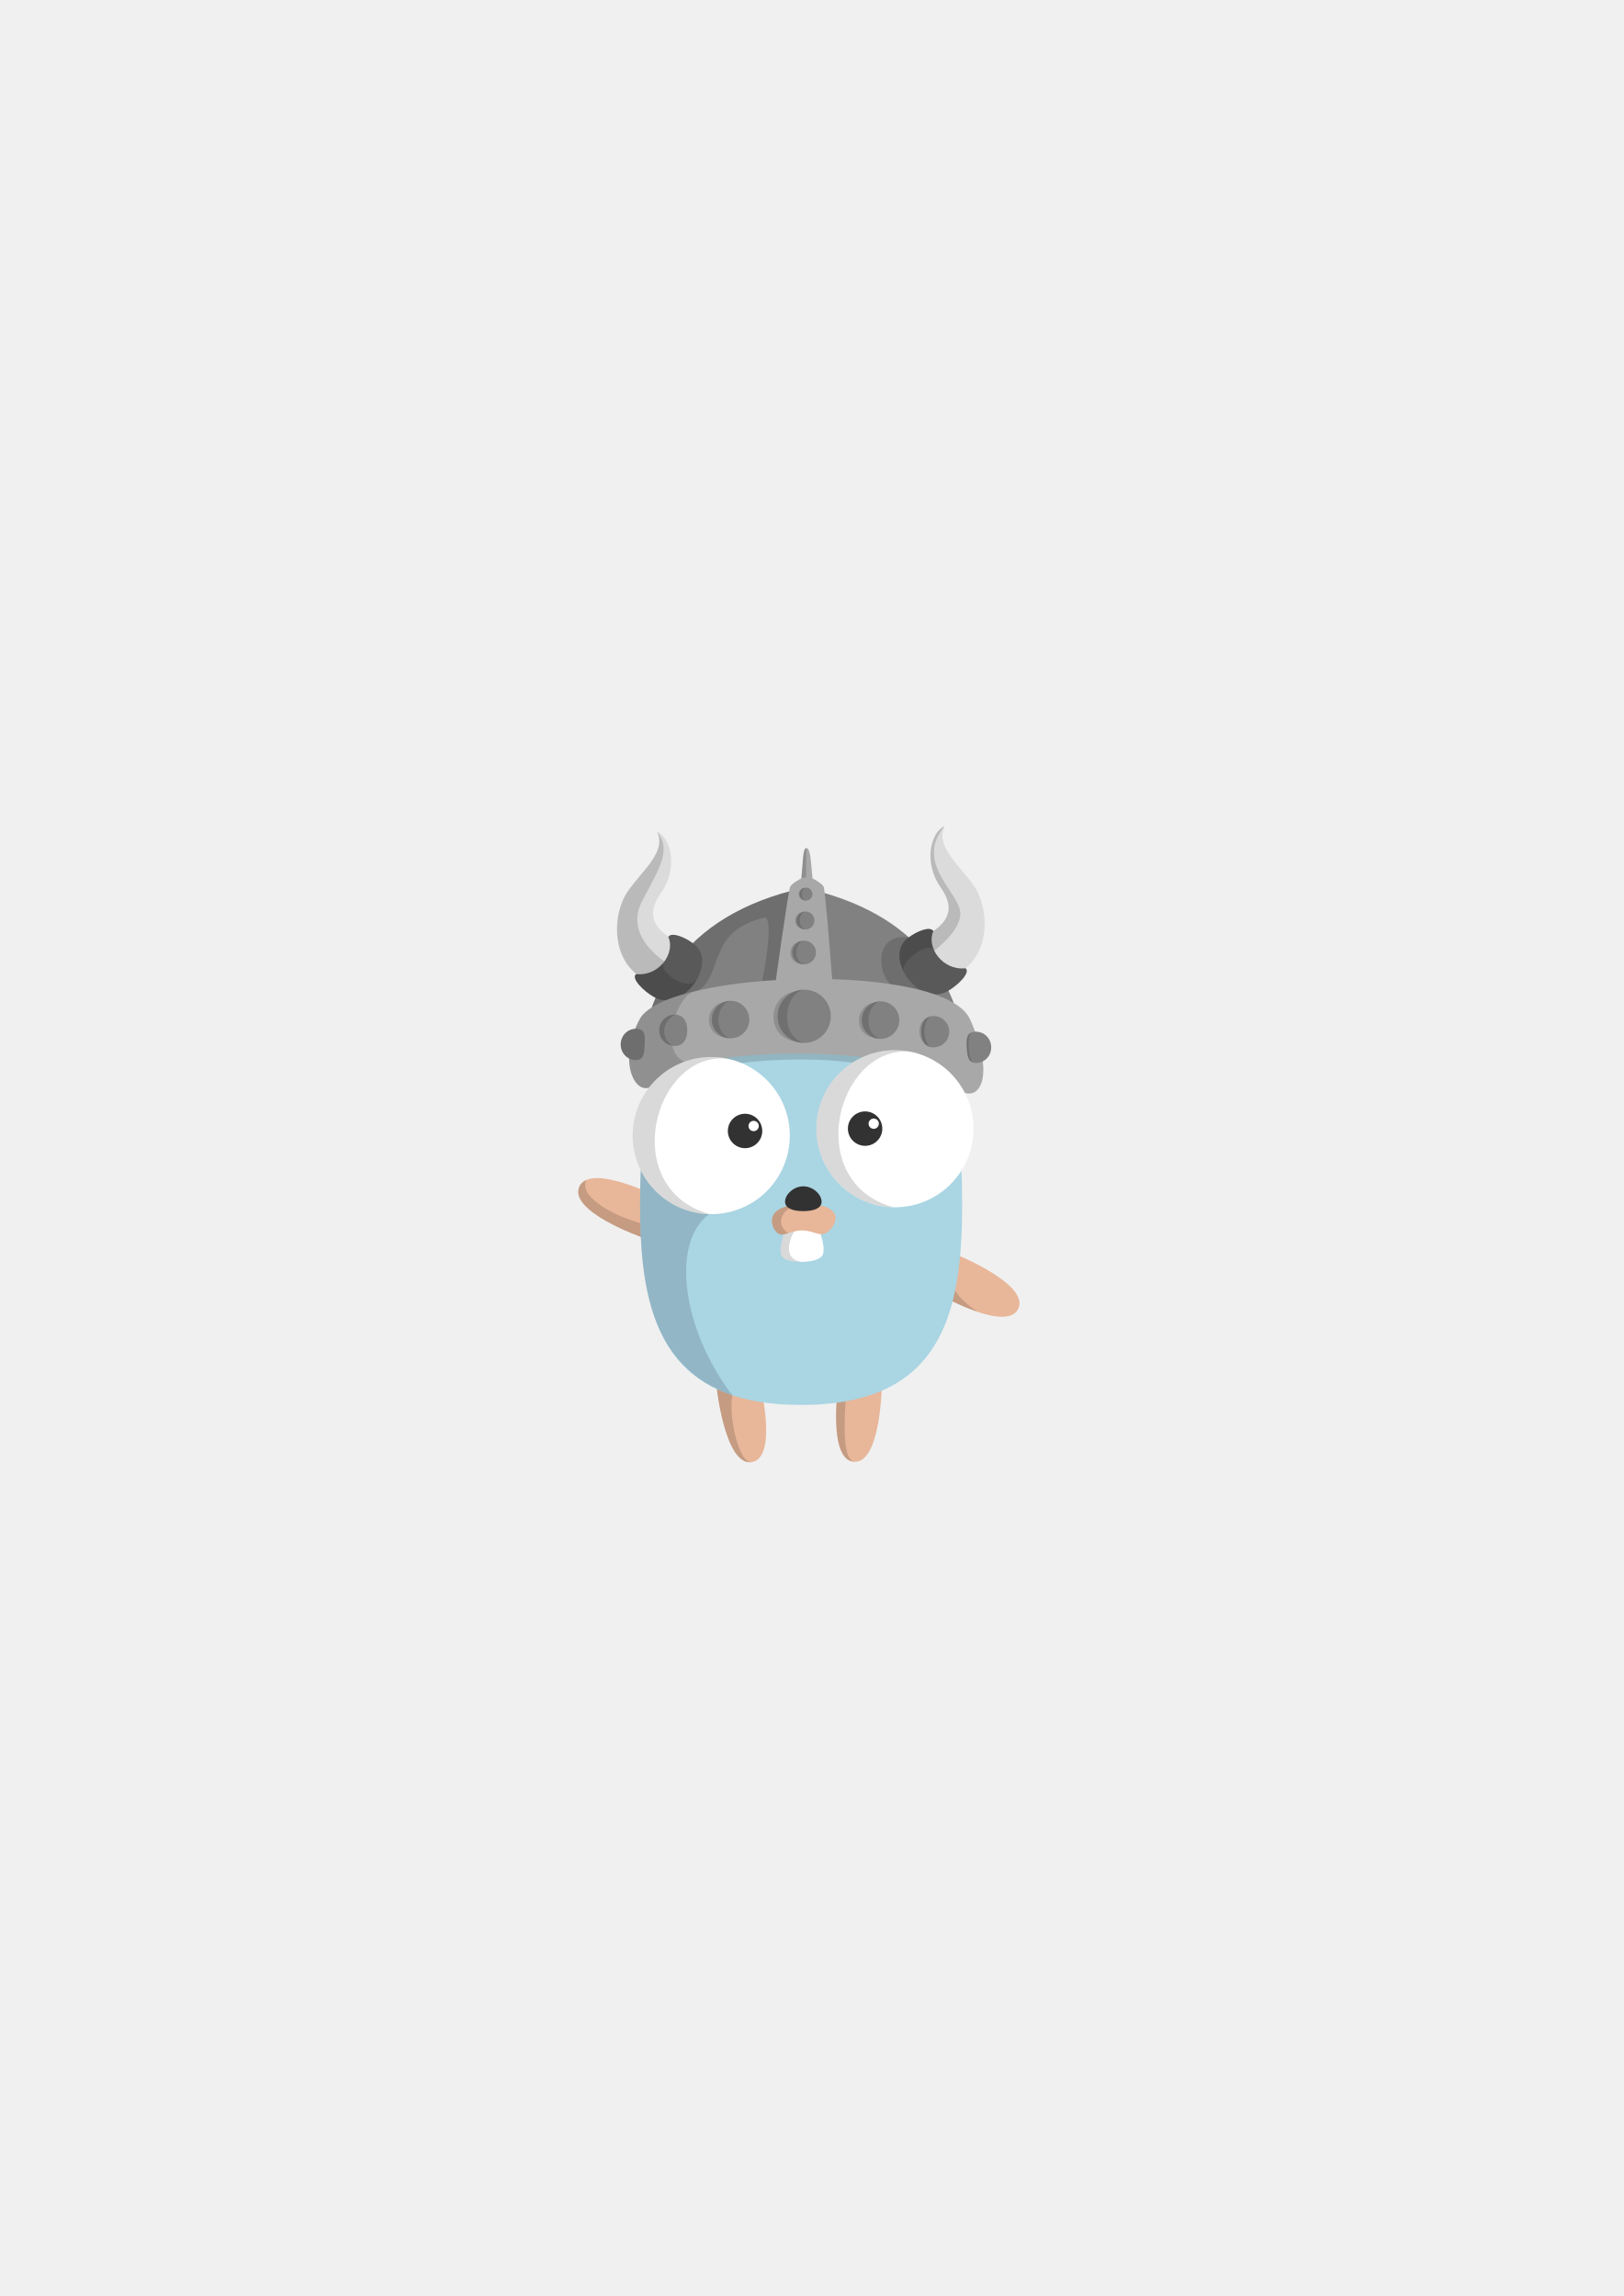
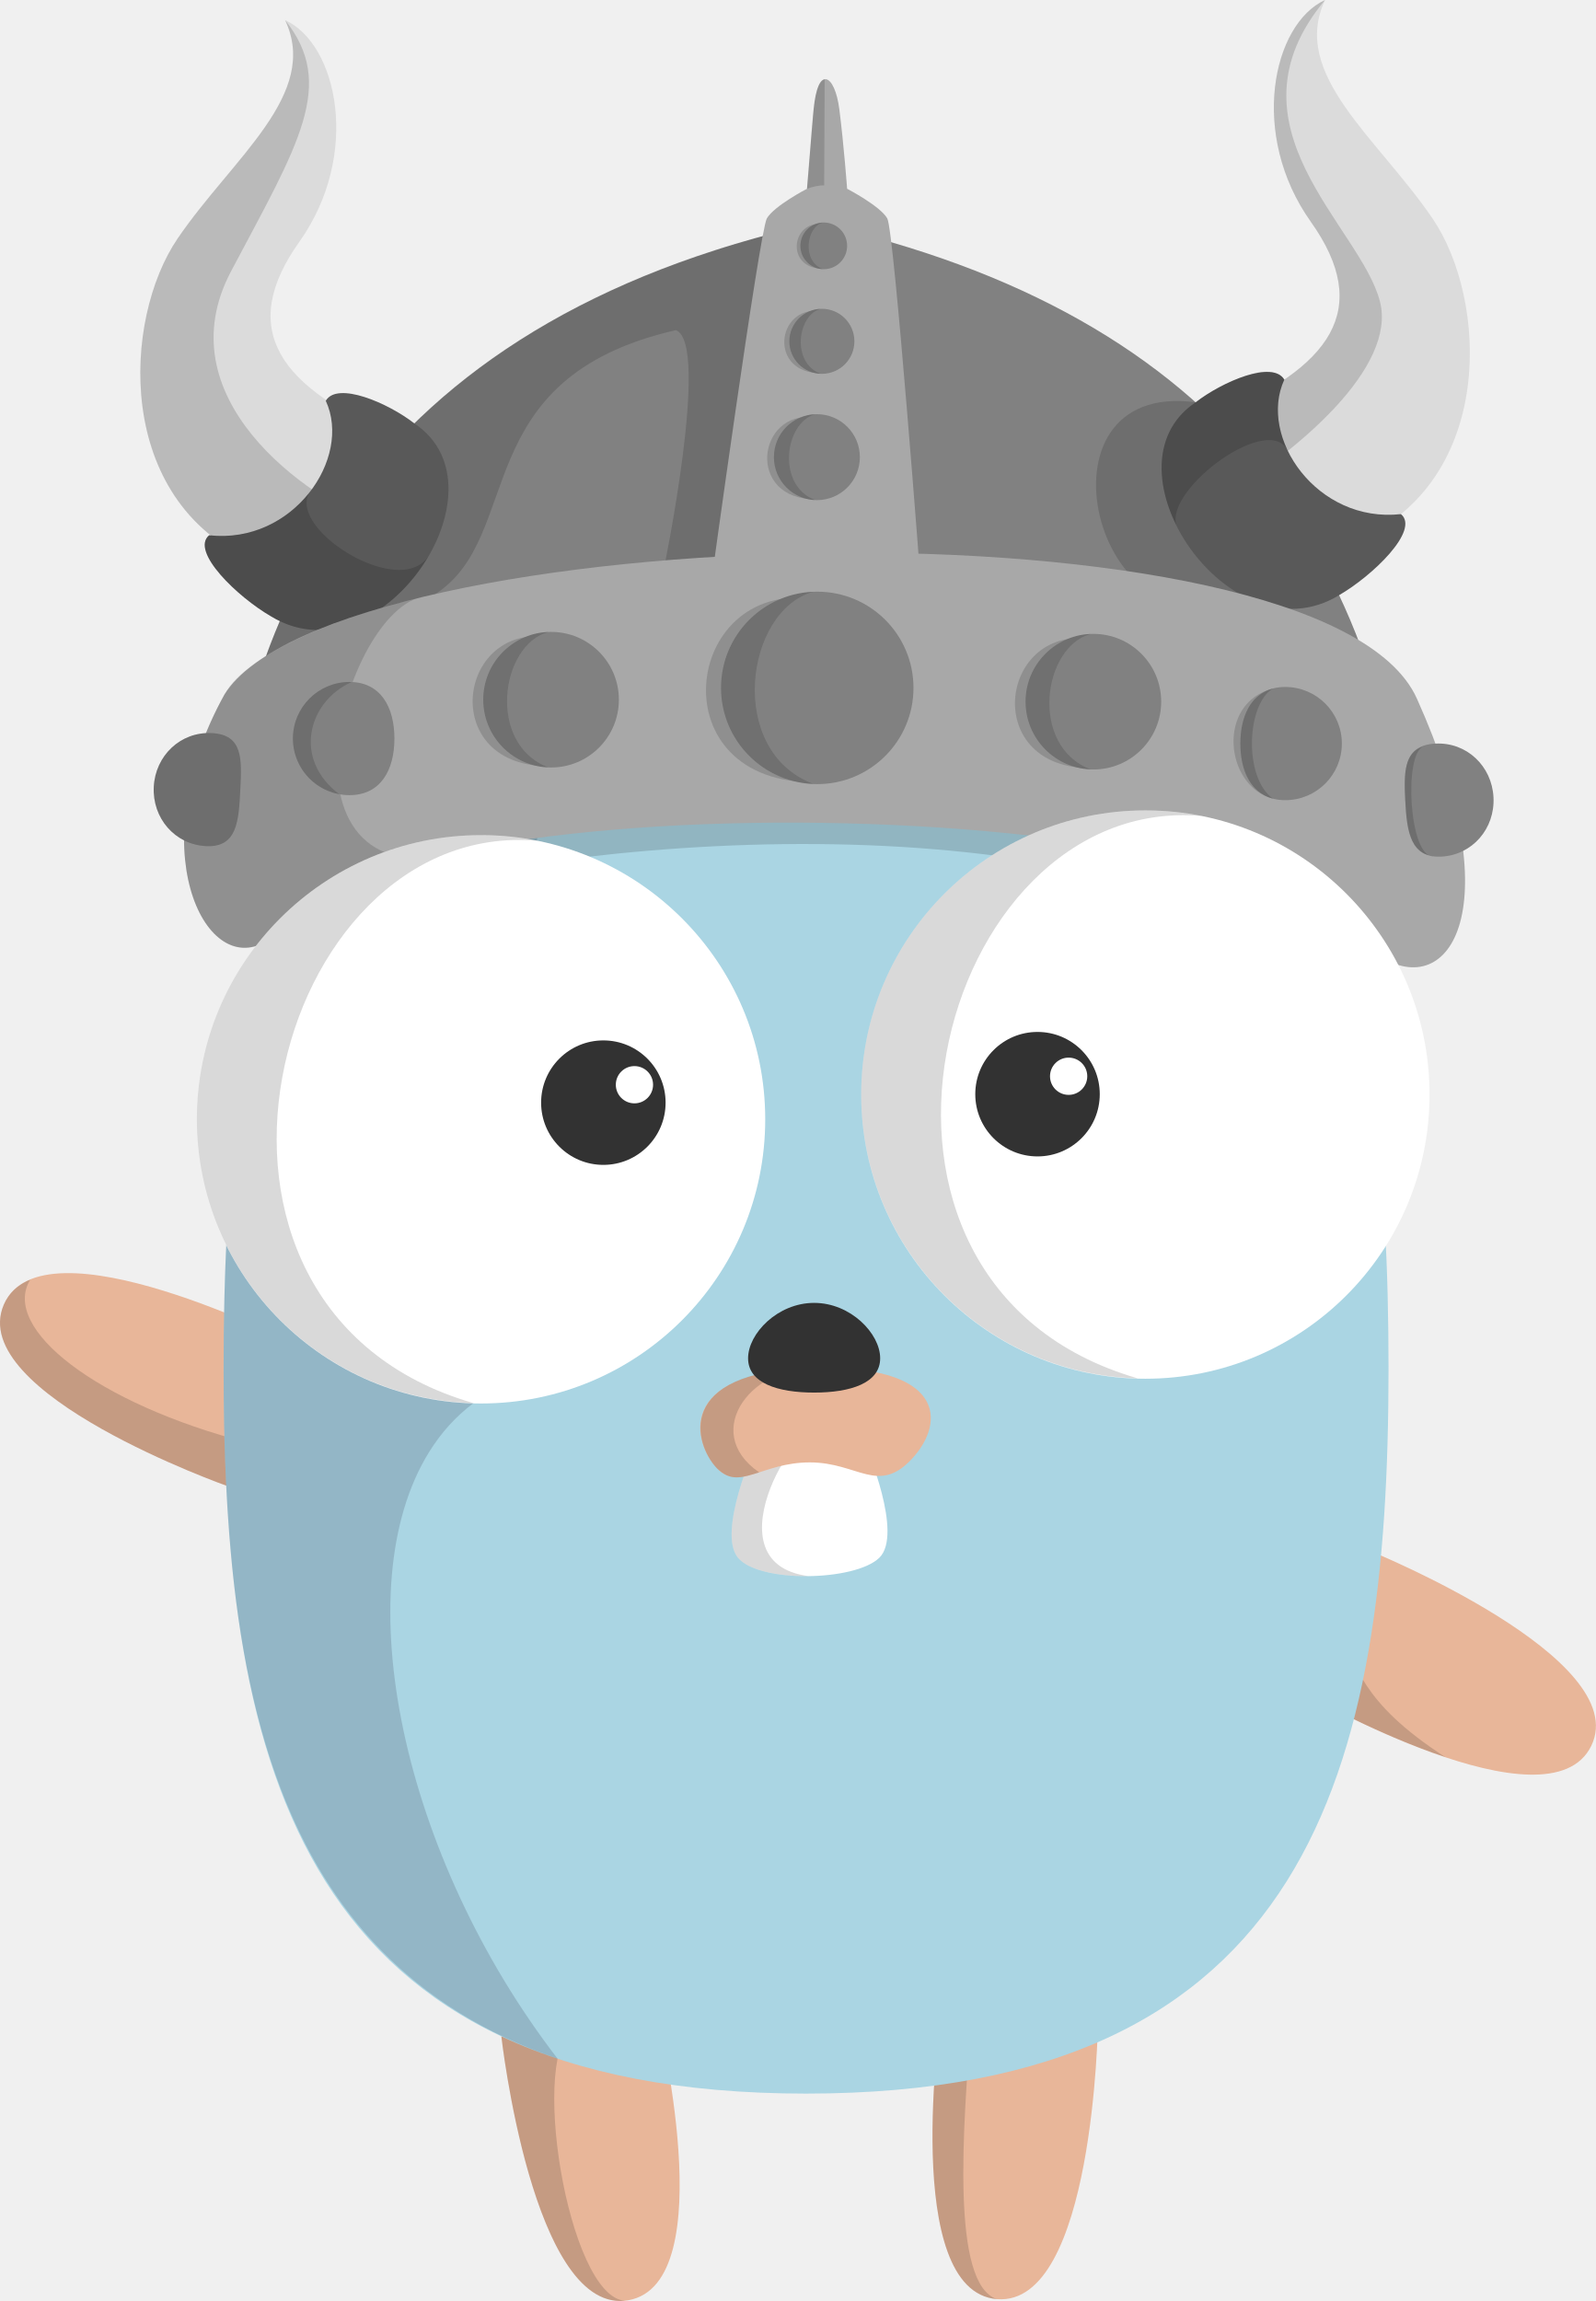
- <svg xmlns="http://www.w3.org/2000/svg" width="210mm" height="297mm" viewBox="0 0 210 297" version="1.1" id="svg4788">
+ <svg xmlns="http://www.w3.org/2000/svg" width="57.075mm" height="82.292mm" viewBox="0 0 57.075 82.292" version="1.1" id="svg4788">
  <defs id="defs4782" />
-   <g id="layer4" />
-   <g id="layer5" />
-   <g id="layer1" style="display:inline">
+   <g id="layer4" transform="translate(-74.78231,-106.8624)" />
+   <g id="layer5" transform="translate(-74.78231,-106.8624)" />
+   <g id="layer1" style="display:inline" transform="translate(-74.78231,-106.8624)">
    <path style="fill:#e8b699;fill-opacity:1;stroke:none;stroke-width:1;stroke-linecap:butt;stroke-linejoin:miter;stroke-miterlimit:4;stroke-dasharray:none;stroke-opacity:1" d="m 85.299,154.911 -2.368,5.105 c 0,0 -9.384,-3.316 -8.012,-6.497 1.373,-3.181 10.379,1.393 10.379,1.393 z" id="path5507" />
    <path style="fill:#e8b699;fill-opacity:1;stroke:none;stroke-width:1;stroke-linecap:butt;stroke-linejoin:miter;stroke-miterlimit:4;stroke-dasharray:none;stroke-opacity:1" d="m 123.848,162.358 -2.311,5.13 c 0,0 8.648,4.927 10.156,1.808 1.508,-3.119 -7.844,-6.938 -7.844,-6.938 z" id="path5507-2" />
    <path style="fill:#e8b699;fill-opacity:1;stroke:none;stroke-width:1;stroke-linecap:butt;stroke-linejoin:miter;stroke-miterlimit:4;stroke-dasharray:none;stroke-opacity:1" d="m 114.048,179.256 -5.62,-0.285 c 0,0 -1.44,9.848 2.014,10.117 3.454,0.268 3.606,-9.832 3.606,-9.832 z" id="path5507-2-5" />
    <path style="fill:#e8b699;fill-opacity:1;stroke:none;stroke-width:1;stroke-linecap:butt;stroke-linejoin:miter;stroke-miterlimit:4;stroke-dasharray:none;stroke-opacity:1" d="m 92.713,179.69 5.566,-0.826 c 0,0 2.384,9.664 -1.029,10.264 -3.412,0.6 -4.538,-9.438 -4.538,-9.438 z" id="path5507-2-5-1" />
    <path style="display:inline;opacity:0.15;fill:#000000;fill-opacity:1;stroke:none;stroke-width:1;stroke-linecap:butt;stroke-linejoin:miter;stroke-miterlimit:4;stroke-dasharray:none;stroke-opacity:1" d="m 75.866,152.624 c -0.428,0.177 -0.76,0.462 -0.947,0.895 -1.373,3.181 8.012,6.497 8.012,6.497 l 0.722,-1.556 c -5.409,-1.399 -8.859,-4.093 -7.787,-5.836 z" id="path5507-0" />
    <path style="display:inline;opacity:0.15;fill:#000000;fill-opacity:1;stroke:none;stroke-width:1;stroke-linecap:butt;stroke-linejoin:miter;stroke-miterlimit:4;stroke-dasharray:none;stroke-opacity:1" d="m 95.388,179.293 -2.675,0.397 c 2.64e-4,0.003 1.1,9.809 4.422,9.453 -2.049,-0.103 -3.5,-9.052 -1.747,-9.85 z" id="path5507-2-5-1-4" />
    <path style="display:inline;opacity:0.15;fill:#000000;fill-opacity:1;stroke:none;stroke-width:1;stroke-linecap:butt;stroke-linejoin:miter;stroke-miterlimit:4;stroke-dasharray:none;stroke-opacity:1" d="m 108.429,178.971 c 0,0 -1.44,9.848 2.014,10.117 -1.662,-0.518 -1.228,-6.122 -0.915,-10.061 z" id="path5507-2-5-2" />
    <path style="display:inline;opacity:0.15;fill:#000000;fill-opacity:1;stroke:none;stroke-width:1;stroke-linecap:butt;stroke-linejoin:miter;stroke-miterlimit:4;stroke-dasharray:none;stroke-opacity:1" d="m 122.58,165.174 -1.043,2.315 c 0,0 2.426,1.376 4.931,2.213 -3.105,-2.012 -3.084,-3.284 -3.889,-4.527 z" id="path5507-2-52" />
    <path style="opacity:1;fill:#aad5e3;fill-opacity:1;stroke:none;stroke-width:2;stroke-linecap:round;stroke-linejoin:round;stroke-miterlimit:4;stroke-dasharray:none;stroke-opacity:1;paint-order:stroke fill markers" d="m 124.44,155.818 c 0,14.315 -2.77,25.919 -20.831,25.919 -18.06,0 -20.831,-11.604 -20.831,-25.919 0,-14.315 2.403,-25.68 20.831,-25.919 18.428,-0.239 20.831,11.604 20.831,25.919 z" id="path5333" />
    <path style="opacity:0.15;fill:#100722;fill-opacity:1;stroke:none;stroke-width:2;stroke-linecap:round;stroke-linejoin:round;stroke-miterlimit:4;stroke-dasharray:none;stroke-opacity:1;paint-order:stroke fill markers" d="m 99.593,130.154 c -14.771,1.771 -16.814,12.464 -16.814,25.665 0,10.727 1.478,21.114 11.945,24.67 -5.565,-7.224 -7.607,-16.864 -4.59,-21.705 0.425,-0.683 0.951,-1.27 1.582,-1.741 l 2.339,-20.735 c -0.243,-3.183 1.506,-5.287 5.539,-6.154 z" id="path5333-1" />
    <path style="fill:#ffffff;fill-opacity:1;stroke:none;stroke-width:1;stroke-linecap:butt;stroke-linejoin:miter;stroke-miterlimit:4;stroke-dasharray:none;stroke-opacity:1" d="m 101.789,158.604 h 3.969 c 0,0 1.338,3.123 0.472,3.969 -0.866,0.845 -4.299,0.91 -5.055,0 -0.756,-0.91 0.614,-3.969 0.614,-3.969 z" id="path5372" />
    <path style="display:inline;opacity:0.15;fill:#000000;fill-opacity:1;stroke:none;stroke-width:1;stroke-linecap:butt;stroke-linejoin:miter;stroke-miterlimit:4;stroke-dasharray:none;stroke-opacity:1" d="m 101.789,158.604 c 0,0 -1.37,3.059 -0.614,3.969 0.382,0.46 1.449,0.67 2.523,0.657 -3.825,-0.495 0.154,-6.333 0.075,-4.626 z" id="path5372-0" />
    <path style="opacity:1;fill:#e8b699;fill-opacity:1;stroke:none;stroke-width:1.875;stroke-linecap:round;stroke-linejoin:round;stroke-miterlimit:4;stroke-dasharray:none;stroke-opacity:1;paint-order:stroke fill markers" d="m 107.404,159.026 c -1.213,1.313 -1.929,0.137 -3.66,0.137 -1.732,0 -2.525,1.058 -3.333,0.2 -0.808,-0.858 -1.542,-3.413 3.318,-3.575 4.86,-0.161 4.888,1.924 3.675,3.237 z" id="path5404" />
    <path style="opacity:0.15;fill:#000000;fill-opacity:1;stroke:none;stroke-width:1.875;stroke-linecap:round;stroke-linejoin:round;stroke-miterlimit:4;stroke-dasharray:none;stroke-opacity:1;paint-order:stroke fill markers" d="m 103.729,155.788 c -4.819,0.138 -4.125,2.717 -3.318,3.575 0.49,0.483 0.864,0.36 1.522,0.157 -2.149,-1.481 -0.183,-3.96 2.242,-3.721 -0.144,-0.009 -0.292,-0.014 -0.446,-0.011 z" id="path5404-6" />
    <path style="opacity:1;fill:#323232;fill-opacity:1;stroke:none;stroke-width:3.884;stroke-linecap:round;stroke-linejoin:round;stroke-miterlimit:4;stroke-dasharray:none;stroke-opacity:1;paint-order:stroke fill markers" d="m 106.26,155.44 c 0,0.886 -1.058,1.226 -2.362,1.226 -1.305,0 -2.362,-0.34 -2.362,-1.226 -10e-6,-0.886 1.058,-1.982 2.362,-1.982 1.305,0 2.362,1.096 2.362,1.982 z" id="path5368" />
    <path style="fill:#dbdbdb;fill-opacity:1;stroke:none;stroke-width:0.578;stroke-linecap:butt;stroke-linejoin:round;stroke-miterlimit:4;stroke-dasharray:none;stroke-opacity:1" d="m 118.114,121.779 c 4.316,-1.77 5.762,-3.869 3.547,-6.986 -2.215,-3.117 -1.369,-7.073 0.509,-7.93 -1.25,2.655 1.865,4.913 3.842,7.81 1.976,2.897 2.265,9.349 -2.668,11.515 -3.241,-0.667 -7.219,-0.941 -5.23,-4.408 z" id="path5791" />
    <path style="opacity:1;fill:#818181;fill-opacity:1;stroke:none;stroke-width:0.779;stroke-linecap:butt;stroke-linejoin:miter;stroke-miterlimit:4;stroke-dasharray:none;stroke-opacity:1" d="m 82.598,139.997 c 0.282,-11.15 5.277,-21.582 21.366,-25.161 14.657,3.26 20.793,12.129 21.366,25.161 -17.1,-7.112 -30.636,-5.347 -42.732,0 z" id="path4497" />
    <path style="fill:#dbdbdb;fill-opacity:1;stroke:none;stroke-width:0.578;stroke-linecap:butt;stroke-linejoin:round;stroke-miterlimit:4;stroke-dasharray:none;stroke-opacity:1" d="m 89.034,122.497 c -4.316,-1.77 -5.762,-3.869 -3.547,-6.986 2.215,-3.117 1.369,-7.073 -0.509,-7.93 1.25,2.655 -1.865,4.913 -3.842,7.81 -1.976,2.897 -2.265,9.349 2.668,11.515 3.241,-0.667 7.219,-0.941 5.23,-4.408 z" id="path5791-2" />
    <path style="opacity:0.15;fill:#000000;fill-opacity:1;stroke:none;stroke-width:0.779;stroke-linecap:butt;stroke-linejoin:miter;stroke-miterlimit:4;stroke-dasharray:none;stroke-opacity:1" d="m 102.107,115.299 c -0.427,0.115 -0.844,0.236 -1.254,0.362 h -0.002 l -0.308,0.089 v 0.012 c -12.467,3.94 -17.056,12.624 -17.833,22.136 5.781,-2.633 7.616,-7.431 7.645,-9.793 3.212,-2.082 1.09,-7.718 8.598,-9.436 1.25,0.47 -0.444,8.617 -0.444,8.617 l 4.303,0.627 0.437,-12.233 z" id="path4497-6" />
    <path style="opacity:1;fill:#a8a8a8;fill-opacity:1;stroke:none;stroke-width:0.779;stroke-linecap:butt;stroke-linejoin:round;stroke-miterlimit:4;stroke-dasharray:none;stroke-opacity:1" d="m 100.188,127.913 h 7.537 c 0,0 -0.962,-12.796 -1.211,-13.239 -0.249,-0.442 -1.436,-1.061 -1.436,-1.061 0,0 -0.114,-1.539 -0.277,-2.832 -0.163,-1.293 -0.781,-1.596 -0.922,0 -0.141,1.596 -0.236,2.832 -0.236,2.832 0,0 -1.175,0.61 -1.436,1.061 -0.261,0.452 -2.019,13.239 -2.019,13.239 z" id="path4573" />
    <path style="opacity:0.15;fill:#000000;fill-opacity:1;stroke:none;stroke-width:0.265px;stroke-linecap:butt;stroke-linejoin:miter;stroke-opacity:1" d="m 91.395,135.925 2.079,1.89 c 5.813,-0.879 12.713,-1.14 18.899,-0.047 l 2.221,-1.795 c 0,0 -9.733,-2.882 -23.198,-0.047 z" id="path6304" />
    <path style="display:inline;opacity:0.15;fill:#000000;fill-opacity:1;stroke:none;stroke-width:0.578;stroke-linecap:butt;stroke-linejoin:round;stroke-miterlimit:4;stroke-dasharray:none;stroke-opacity:1" d="m 122.17,106.862 c -1.879,0.858 -2.725,4.814 -0.51,7.931 2.215,3.117 0.769,5.217 -3.547,6.986 -0.846,1.476 -0.61,2.372 0.189,2.967 2.935,-1.756 6.431,-4.752 5.833,-7.096 -0.689,-2.703 -5.733,-6.269 -1.965,-10.788 z" id="path5791-7" />
    <path style="opacity:0.15;fill:#000000;fill-opacity:1;stroke:none;stroke-width:0.265px;stroke-linecap:butt;stroke-linejoin:miter;stroke-opacity:1" d="m 117.542,121.25 1.561,6.836 c -5.118,2.564 -7.659,-7.648 -1.561,-6.836 z" id="path6321" />
    <path style="fill:#595959;fill-opacity:1;stroke:none;stroke-width:0.622px;stroke-linecap:butt;stroke-linejoin:miter;stroke-opacity:1" d="m 120.713,120.44 c -0.407,-0.705 -2.231,0.075 -3.171,0.811 -3.491,2.333 1.244,9.277 5.13,6.897 1.192,-0.688 2.898,-2.324 2.213,-2.899 -3.008,0.333 -5.122,-2.752 -4.173,-4.808 z" id="path5789" />
    <path style="display:inline;opacity:0.15;fill:#000000;fill-opacity:1;stroke:none;stroke-width:0.578;stroke-linecap:butt;stroke-linejoin:round;stroke-miterlimit:4;stroke-dasharray:none;stroke-opacity:1" d="m 84.978,107.58 c 1.25,2.655 -1.865,4.913 -3.842,7.81 -1.976,2.897 -2.265,9.349 2.668,11.515 1.655,-0.341 3.501,-0.58 4.647,-1.193 -2.861,-1.088 -7.77,-4.678 -5.405,-9.148 2.398,-4.532 3.782,-6.67 1.932,-8.983 z" id="path5791-2-8" />
    <path style="display:inline;fill:#595959;fill-opacity:1;stroke:none;stroke-width:0.622px;stroke-linecap:butt;stroke-linejoin:miter;stroke-opacity:1" d="m 86.433,121.197 c 0.407,-0.705 2.231,0.075 3.171,0.811 3.491,2.333 -1.244,9.277 -5.13,6.897 -1.192,-0.688 -2.898,-2.324 -2.213,-2.899 3.008,0.333 5.122,-2.752 4.173,-4.808 z" id="path5789-3" />
    <path style="display:inline;opacity:0.15;fill:#000000;fill-opacity:1;stroke:none;stroke-width:0.622px;stroke-linecap:butt;stroke-linejoin:miter;stroke-opacity:1" d="m 85.933,124.361 c -0.774,1.058 -2.101,1.818 -3.673,1.644 -0.685,0.575 1.021,2.211 2.213,2.899 2.118,1.297 4.484,-0.176 5.637,-2.161 -1.048,1.627 -5.302,-1.11 -4.176,-2.382 z" id="path5789-3-3" />
    <path style="opacity:1;fill:#a8a8a8;fill-opacity:1;stroke:none;stroke-width:0.779;stroke-linecap:butt;stroke-linejoin:round;stroke-miterlimit:4;stroke-dasharray:none;stroke-opacity:1" d="m 82.803,131.709 c -3.002,5.428 -0.72,10.156 1.494,8.823 3.473,-6.016 36.359,-5.466 39.815,0.52 2.564,1.646 4.69,-1.778 1.341,-9.209 -3.349,-7.431 -38.703,-6.413 -42.65,-0.134 -3.947,6.279 1e-5,0 1e-5,0 z" id="path4497-4" />
    <path style="opacity:0.15;fill:#000000;fill-opacity:1;stroke:none;stroke-width:0.265px;stroke-linecap:butt;stroke-linejoin:miter;stroke-opacity:1" d="m 120.297,131.491 v 3.93 c -1.71,-0.44 -2.018,-3.418 0,-3.93 z" id="path6302" />
    <path style="display:inline;opacity:0.15;fill:#080808;fill-opacity:1;stroke:none;stroke-width:0.779;stroke-linecap:butt;stroke-linejoin:round;stroke-miterlimit:4;stroke-dasharray:none;stroke-opacity:1" d="m 89.685,128.264 c -3.133,0.729 -6.114,2.084 -6.844,3.387 -3.034,5.416 -0.802,10.216 1.457,8.881 0.933,-1.617 4,-2.754 8.039,-3.445 -8.217,2.88 -5.556,-7.772 -2.652,-8.824 z" id="path4497-4-6" />
    <circle style="opacity:1;fill:#ffffff;fill-opacity:1;stroke:none;stroke-width:2;stroke-linecap:round;stroke-linejoin:round;stroke-miterlimit:4;stroke-dasharray:none;stroke-opacity:1;paint-order:stroke fill markers" id="path5336" cx="91.986" cy="146.893" r="10.163" />
    <circle style="opacity:1;fill:#ffffff;fill-opacity:1;stroke:none;stroke-width:2;stroke-linecap:round;stroke-linejoin:round;stroke-miterlimit:4;stroke-dasharray:none;stroke-opacity:1;paint-order:stroke fill markers" id="path5336-0" cx="115.744" cy="146.008" r="10.163" />
    <circle style="opacity:1;fill:#323232;fill-opacity:1;stroke:none;stroke-width:0.701;stroke-linecap:round;stroke-linejoin:round;stroke-miterlimit:4;stroke-dasharray:none;stroke-opacity:1;paint-order:stroke fill markers" id="path5336-0-9" cx="111.887" cy="145.994" r="2.226" />
    <circle style="opacity:1;fill:#ffffff;fill-opacity:1;stroke:none;stroke-width:0.21;stroke-linecap:round;stroke-linejoin:round;stroke-miterlimit:4;stroke-dasharray:none;stroke-opacity:1;paint-order:stroke fill markers" id="path5336-0-9-5" cx="113" cy="145.353" r="0.666" />
    <path style="opacity:0.15;fill:#000000;fill-opacity:1;stroke:none;stroke-width:2;stroke-linecap:round;stroke-linejoin:round;stroke-miterlimit:4;stroke-dasharray:none;stroke-opacity:1;paint-order:stroke fill markers" d="m 91.986,136.73 c -5.613,2.3e-4 -10.163,4.55 -10.163,10.163 0.005,5.504 4.39,10.003 9.892,10.15 -11.76,-3.395 -7.238,-20.934 2.269,-20.113 -0.658,-0.132 -1.327,-0.199 -1.998,-0.199 z" id="path5336-9" />
    <path style="opacity:0.15;fill:#000000;fill-opacity:1;stroke:none;stroke-width:2;stroke-linecap:round;stroke-linejoin:round;stroke-miterlimit:4;stroke-dasharray:none;stroke-opacity:1;paint-order:stroke fill markers" d="m 115.744,135.845 c -5.613,2.3e-4 -10.163,4.55 -10.163,10.163 0.005,5.504 4.39,10.003 9.892,10.15 -11.76,-3.395 -7.238,-20.934 2.269,-20.114 -0.658,-0.132 -1.327,-0.199 -1.998,-0.199 z" id="path5336-9-9" />
    <path style="opacity:0.15;fill:#000000;fill-opacity:1;stroke:none;stroke-width:0.248px;stroke-linecap:butt;stroke-linejoin:miter;stroke-opacity:1" d="m 103.845,128.277 0.142,6.557 c -5.686,0.117 -4.804,-7.182 -0.142,-6.557 z" id="path5649" />
    <circle style="opacity:1;fill:#818181;fill-opacity:1;stroke:none;stroke-width:1.5;stroke-linecap:round;stroke-linejoin:round;stroke-miterlimit:4;stroke-dasharray:none;stroke-opacity:1;paint-order:stroke fill markers" id="path5647" cx="104.01" cy="131.464" r="3.441" />
    <path style="opacity:0.15;fill:#0b0b0b;fill-opacity:1;stroke:none;stroke-width:1.5;stroke-linecap:round;stroke-linejoin:round;stroke-miterlimit:4;stroke-dasharray:none;stroke-opacity:1;paint-order:stroke fill markers" d="m 103.868,128.027 c -1.843,0.076 -3.298,1.592 -3.299,3.436 0.002,1.844 1.457,3.358 3.299,3.434 -3.12,-1.172 -2.442,-6.21 0,-6.87 z" id="path5647-1" />
    <path style="display:inline;opacity:0.15;fill:#000000;fill-opacity:1;stroke:none;stroke-width:0.175px;stroke-linecap:butt;stroke-linejoin:miter;stroke-opacity:1" d="m 94.374,129.64 0.1,4.621 c -4.007,0.082 -3.386,-5.062 -0.1,-4.621 z" id="path5649-1" />
    <circle style="display:inline;opacity:1;fill:#818181;fill-opacity:1;stroke:none;stroke-width:1.057;stroke-linecap:round;stroke-linejoin:round;stroke-miterlimit:4;stroke-dasharray:none;stroke-opacity:1;paint-order:stroke fill markers" id="path5647-4" cx="94.49" cy="131.886" r="2.425" />
    <path style="display:inline;opacity:0.15;fill:#0b0b0b;fill-opacity:1;stroke:none;stroke-width:1.057;stroke-linecap:round;stroke-linejoin:round;stroke-miterlimit:4;stroke-dasharray:none;stroke-opacity:1;paint-order:stroke fill markers" d="m 94.39,129.464 c -1.299,0.054 -2.325,1.122 -2.325,2.422 0.002,1.299 1.027,2.367 2.325,2.42 -2.199,-0.826 -1.721,-4.376 0,-4.842 z" id="path5647-1-6" />
    <path style="display:inline;opacity:1;fill:#818181;fill-opacity:1;stroke:none;stroke-width:0.882;stroke-linecap:round;stroke-linejoin:round;stroke-miterlimit:4;stroke-dasharray:none;stroke-opacity:1;paint-order:stroke fill markers" d="m 88.888,133.276 c -2e-6,1.118 -0.488,2.024 -1.606,2.024 -1.118,0 -2.024,-0.906 -2.024,-2.024 -2e-6,-1.118 0.906,-2.024 2.024,-2.024 1.118,0 1.606,0.906 1.606,2.024 z" id="path5647-4-1" />
    <path style="display:inline;opacity:0.15;fill:#000000;fill-opacity:1;stroke:none;stroke-width:0.175px;stroke-linecap:butt;stroke-linejoin:miter;stroke-opacity:1" d="m 113.769,129.711 0.1,4.621 c -4.007,0.082 -3.386,-5.062 -0.1,-4.621 z" id="path5649-1-5" />
    <circle style="display:inline;opacity:1;fill:#818181;fill-opacity:1;stroke:none;stroke-width:1.057;stroke-linecap:round;stroke-linejoin:round;stroke-miterlimit:4;stroke-dasharray:none;stroke-opacity:1;paint-order:stroke fill markers" id="path5647-4-5" cx="113.885" cy="131.957" r="2.425" />
    <path style="display:inline;opacity:0.15;fill:#0b0b0b;fill-opacity:1;stroke:none;stroke-width:1.057;stroke-linecap:round;stroke-linejoin:round;stroke-miterlimit:4;stroke-dasharray:none;stroke-opacity:1;paint-order:stroke fill markers" d="m 113.785,129.535 c -1.299,0.054 -2.325,1.122 -2.325,2.422 0.002,1.299 1.027,2.367 2.325,2.42 -2.199,-0.826 -1.721,-4.376 0,-4.842 z" id="path5647-1-6-6" />
    <path style="display:inline;opacity:1;fill:#818181;fill-opacity:1;stroke:none;stroke-width:0.882;stroke-linecap:round;stroke-linejoin:round;stroke-miterlimit:4;stroke-dasharray:none;stroke-opacity:1;paint-order:stroke fill markers" d="m 119.141,133.455 c 0,1.118 0.488,2.024 1.606,2.024 1.118,0 2.024,-0.906 2.024,-2.024 0,-1.118 -0.906,-2.024 -2.024,-2.024 -1.118,0 -1.606,0.906 -1.606,2.024 z" id="path5647-4-1-4" />
    <path style="display:inline;opacity:1;fill:#818181;fill-opacity:1;stroke:none;stroke-width:0.882;stroke-linecap:round;stroke-linejoin:round;stroke-miterlimit:4;stroke-dasharray:none;stroke-opacity:1;paint-order:stroke fill markers" d="m 125.036,135.482 c 0.057,1.116 0.175,2.073 1.291,2.016 1.116,-0.057 1.925,-1.006 1.867,-2.122 -0.057,-1.116 -0.958,-1.977 -2.075,-1.92 -1.116,0.057 -1.142,0.91 -1.084,2.026 z" id="path5647-4-1-8-3" />
    <path style="display:inline;opacity:1;fill:#818181;fill-opacity:1;stroke:none;stroke-width:0.882;stroke-linecap:round;stroke-linejoin:round;stroke-miterlimit:4;stroke-dasharray:none;stroke-opacity:1;paint-order:stroke fill markers" d="m 83.376,135.108 c -0.056,1.116 -0.108,2.071 -1.225,2.015 -1.116,-0.056 -1.925,-1.004 -1.869,-2.12 0.056,-1.116 0.957,-1.978 2.073,-1.922 1.116,0.056 1.077,0.911 1.021,2.028 z" id="path5647-4-1-8-3-4" />
    <path style="display:inline;opacity:0.15;fill:#000000;fill-opacity:1;stroke:none;stroke-width:0.111px;stroke-linecap:butt;stroke-linejoin:miter;stroke-opacity:1" d="m 103.923,121.789 0.063,2.928 c -2.539,0.052 -2.145,-3.207 -0.063,-2.928 z" id="path5649-6" />
    <circle style="display:inline;opacity:1;fill:#818181;fill-opacity:1;stroke:none;stroke-width:0.67;stroke-linecap:round;stroke-linejoin:round;stroke-miterlimit:4;stroke-dasharray:none;stroke-opacity:1;paint-order:stroke fill markers" id="path5647-7" cx="103.997" cy="123.212" r="1.537" />
    <path style="display:inline;opacity:0.15;fill:#0b0b0b;fill-opacity:1;stroke:none;stroke-width:0.67;stroke-linecap:round;stroke-linejoin:round;stroke-miterlimit:4;stroke-dasharray:none;stroke-opacity:1;paint-order:stroke fill markers" d="m 103.933,121.677 c -0.823,0.034 -1.473,0.711 -1.473,1.535 0.001,0.823 0.651,1.5 1.473,1.534 -1.394,-0.524 -1.091,-2.773 0,-3.068 z" id="path5647-1-5" />
-     <ellipse style="display:inline;opacity:1;fill:#818181;fill-opacity:1;stroke:none;stroke-width:0.489;stroke-linecap:round;stroke-linejoin:round;stroke-miterlimit:4;stroke-dasharray:none;stroke-opacity:1;paint-order:stroke fill markers" id="path5647-7-3" cx="95.202" cy="86.291" r="1.121" />
-     <ellipse style="display:inline;opacity:1;fill:#818181;fill-opacity:1;stroke:none;stroke-width:0.299;stroke-linecap:round;stroke-linejoin:round;stroke-miterlimit:4;stroke-dasharray:none;stroke-opacity:1;paint-order:stroke fill markers" id="path5647-7-3-3" cx="95.235" cy="83.084" r="0.687" />
+     <circle style="display:inline;opacity:1;fill:#818181;fill-opacity:1;stroke:none;stroke-width:0.489;stroke-linecap:round;stroke-linejoin:round;stroke-miterlimit:4;stroke-dasharray:none;stroke-opacity:1;paint-order:stroke fill markers" id="path5647-7-3" cx="95.202" cy="86.291" r="0" />
+     <circle style="display:inline;opacity:1;fill:#818181;fill-opacity:1;stroke:none;stroke-width:0.299;stroke-linecap:round;stroke-linejoin:round;stroke-miterlimit:4;stroke-dasharray:none;stroke-opacity:1;paint-order:stroke fill markers" id="path5647-7-3-3" cx="95.235" cy="83.084" r="0" />
    <path style="display:inline;opacity:0.15;fill:#000000;fill-opacity:1;stroke:none;stroke-width:0.882;stroke-linecap:round;stroke-linejoin:round;stroke-miterlimit:4;stroke-dasharray:none;stroke-opacity:1;paint-order:stroke fill markers" d="m 87.281,131.252 c -1.118,0 -2.024,0.906 -2.024,2.024 3e-6,0.993 0.716,1.818 1.66,1.99 -1.669,-1.25 -1.125,-3.309 0.435,-4.01 -0.024,-7.9e-4 -0.047,-0.004 -0.071,-0.004 z" id="path5647-4-1-6" />
    <path style="display:inline;opacity:0.15;fill:#000000;fill-opacity:1;stroke:none;stroke-width:0.882;stroke-linecap:round;stroke-linejoin:round;stroke-miterlimit:4;stroke-dasharray:none;stroke-opacity:1;paint-order:stroke fill markers" d="m 83.376,135.108 c -0.056,1.116 -0.108,2.071 -1.225,2.015 -1.116,-0.056 -1.925,-1.004 -1.869,-2.12 0.056,-1.116 0.957,-1.978 2.073,-1.922 1.116,0.056 1.077,0.911 1.021,2.028 z" id="path5647-4-1-8-3-4-4" />
    <path style="display:inline;opacity:0.15;fill:#000000;fill-opacity:1;stroke:none;stroke-width:0.882;stroke-linecap:round;stroke-linejoin:round;stroke-miterlimit:4;stroke-dasharray:none;stroke-opacity:1;paint-order:stroke fill markers" d="m 125.688,133.561 c -0.682,0.209 -0.699,0.927 -0.647,1.929 0.052,1.01 0.163,1.881 1,1.996 -0.875,0.05 -1.063,-3.693 -0.353,-3.925 z" id="path5647-4-1-8-3-3" />
    <path style="display:inline;opacity:0.15;fill:#000000;fill-opacity:1;stroke:none;stroke-width:0.882;stroke-linecap:round;stroke-linejoin:round;stroke-miterlimit:4;stroke-dasharray:none;stroke-opacity:1;paint-order:stroke fill markers" d="m 120.297,131.491 c -0.798,0.214 -1.155,1.011 -1.155,1.965 0,0.954 0.357,1.751 1.155,1.965 -1.055,-0.779 -0.923,-3.374 0,-3.93 z" id="path5647-4-1-4-2" />
    <path style="display:inline;opacity:0.15;fill:#000000;fill-opacity:1;stroke:none;stroke-width:0.622px;stroke-linecap:butt;stroke-linejoin:miter;stroke-opacity:1" d="m 117.542,121.25 c -1.48,0.989 -1.478,2.806 -0.692,4.391 -0.39,-1.315 3.381,-4.092 4.008,-2.621 -0.42,-0.844 -0.51,-1.788 -0.144,-2.581 -0.536,-0.789 -2.461,0.265 -3.171,0.811 z" id="path5789-9" />
    <path style="opacity:0.15;fill:#000000;fill-opacity:1;stroke:none;stroke-width:0.265px;stroke-linecap:butt;stroke-linejoin:miter;stroke-opacity:1" d="m 103.642,113.613 c 0.205,-0.069 0.41,-0.127 0.615,-0.118 l 0.018,-3.799 c -0.467,0.048 -0.441,2.11 -0.633,3.916 z" id="path6469" />
    <circle style="display:inline;opacity:1;fill:#323232;fill-opacity:1;stroke:none;stroke-width:0.701;stroke-linecap:round;stroke-linejoin:round;stroke-miterlimit:4;stroke-dasharray:none;stroke-opacity:1;paint-order:stroke fill markers" id="path5336-0-9-7" cx="96.36" cy="146.297" r="2.226" />
    <circle style="display:inline;opacity:1;fill:#ffffff;fill-opacity:1;stroke:none;stroke-width:0.21;stroke-linecap:round;stroke-linejoin:round;stroke-miterlimit:4;stroke-dasharray:none;stroke-opacity:1;paint-order:stroke fill markers" id="path5336-0-9-5-5" cx="97.472" cy="145.656" r="0.666" />
    <path style="display:inline;opacity:0.15;fill:#000000;fill-opacity:1;stroke:none;stroke-width:0.084px;stroke-linecap:butt;stroke-linejoin:miter;stroke-opacity:1" d="m 104.119,117.992 0.048,2.215 c -1.921,0.04 -1.623,-2.426 -0.048,-2.215 z" id="path5649-6-3" />
    <circle style="display:inline;opacity:1;fill:#818181;fill-opacity:1;stroke:none;stroke-width:0.507;stroke-linecap:round;stroke-linejoin:round;stroke-miterlimit:4;stroke-dasharray:none;stroke-opacity:1;paint-order:stroke fill markers" id="path5647-7-6" cx="104.175" cy="119.069" r="1.163" />
    <path style="display:inline;opacity:0.15;fill:#0b0b0b;fill-opacity:1;stroke:none;stroke-width:0.507;stroke-linecap:round;stroke-linejoin:round;stroke-miterlimit:4;stroke-dasharray:none;stroke-opacity:1;paint-order:stroke fill markers" d="m 104.127,117.908 c -0.623,0.026 -1.114,0.538 -1.115,1.161 8.3e-4,0.623 0.492,1.134 1.115,1.16 -1.054,-0.396 -0.825,-2.098 0,-2.321 z" id="path5647-1-5-0" />
    <path style="display:inline;opacity:0.15;fill:#000000;fill-opacity:1;stroke:none;stroke-width:0.06px;stroke-linecap:butt;stroke-linejoin:miter;stroke-opacity:1" d="m 104.202,114.881 0.034,1.591 c -1.38,0.028 -1.166,-1.743 -0.034,-1.591 z" id="path5649-6-3-6" />
    <circle style="display:inline;opacity:1;fill:#818181;fill-opacity:1;stroke:none;stroke-width:0.364;stroke-linecap:round;stroke-linejoin:round;stroke-miterlimit:4;stroke-dasharray:none;stroke-opacity:1;paint-order:stroke fill markers" id="path5647-7-6-2" cx="104.243" cy="115.655" r="0.835" />
    <path style="display:inline;opacity:0.15;fill:#0b0b0b;fill-opacity:1;stroke:none;stroke-width:0.364;stroke-linecap:round;stroke-linejoin:round;stroke-miterlimit:4;stroke-dasharray:none;stroke-opacity:1;paint-order:stroke fill markers" d="m 104.208,114.821 c -0.447,0.018 -0.801,0.386 -0.801,0.834 6e-4,0.447 0.354,0.815 0.801,0.833 -0.757,-0.285 -0.593,-1.507 0,-1.668 z" id="path5647-1-5-0-6" />
  </g>
</svg>
